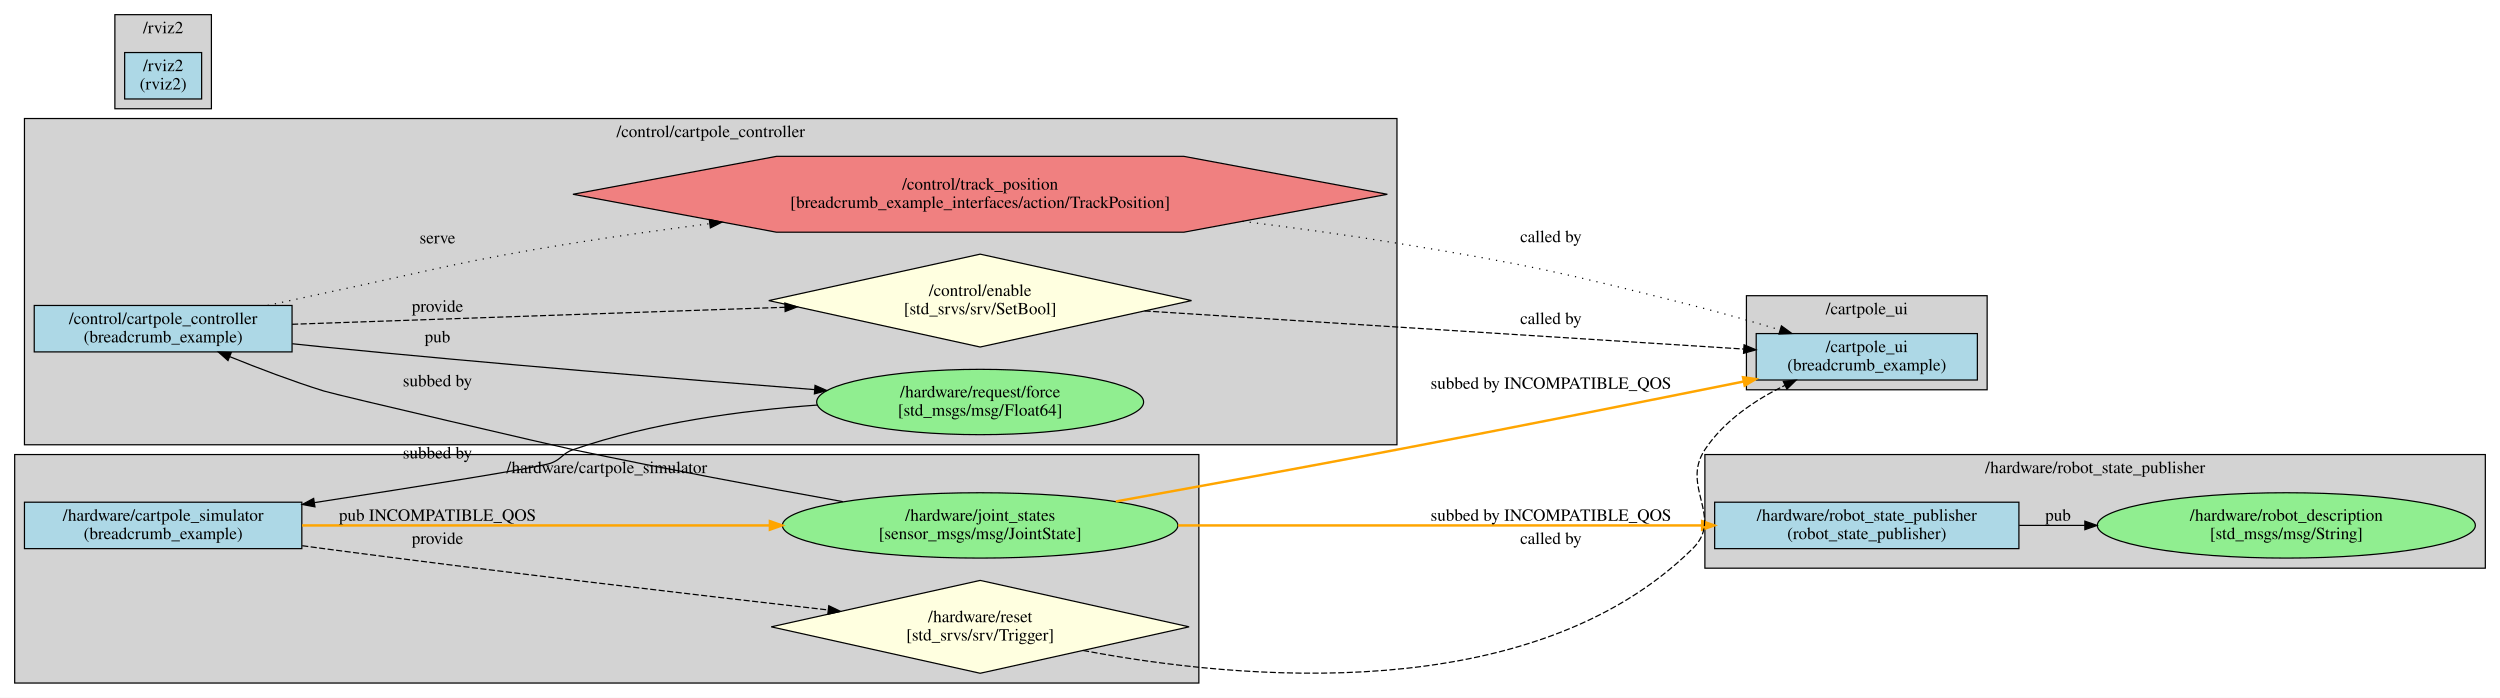
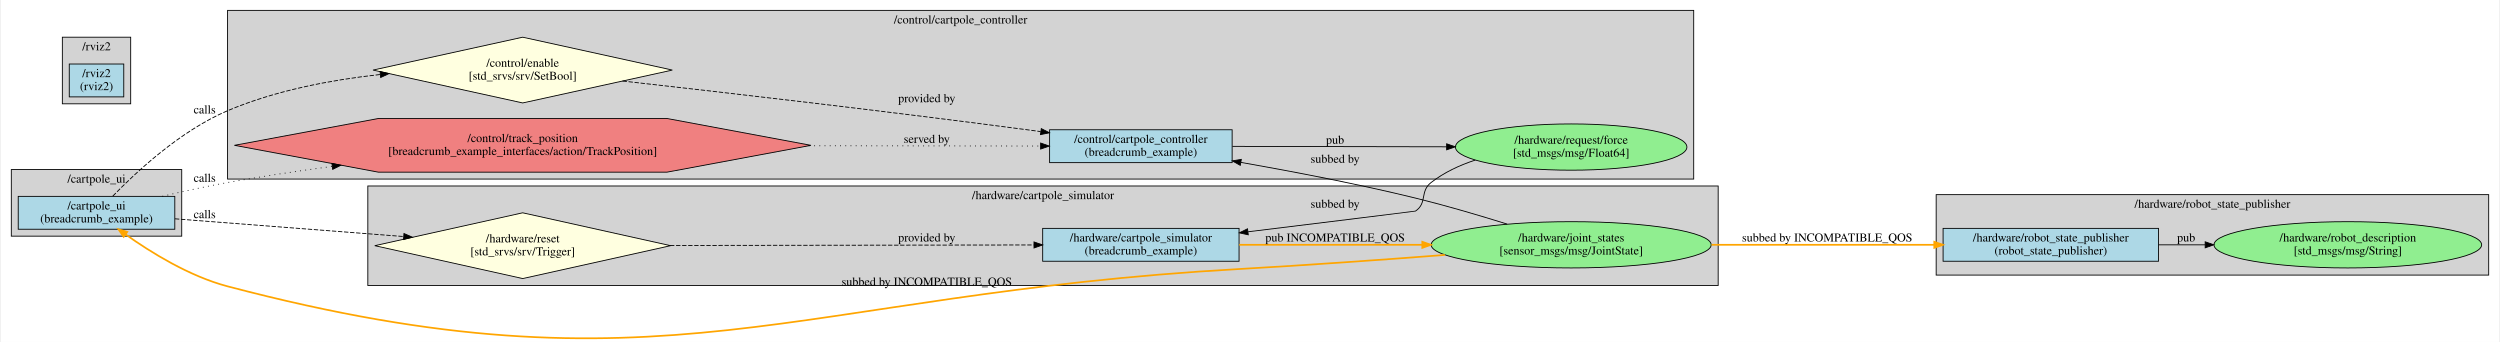
- <svg xmlns="http://www.w3.org/2000/svg" width="2046pt" height="571pt" viewBox="0.00 0.00 2045.97 571.00">
-   <g id="graph0" class="graph" transform="scale(1 1) rotate(0) translate(4 567)">
-     <polygon fill="white" stroke="transparent" points="-4,4 -4,-567 2041.97,-567 2041.97,4 -4,4" />
+ <svg xmlns="http://www.w3.org/2000/svg" width="2888pt" height="395pt" viewBox="0.00 0.00 2887.83 395.27">
+   <g id="graph0" class="graph" transform="scale(1 1) rotate(0) translate(4 391.27)">
+     <polygon fill="white" stroke="transparent" points="-4,4 -4,-391.27 2883.83,-391.27 2883.83,4 -4,4" />
    <g id="clust1" class="cluster">
-       <polygon fill="lightgrey" stroke="black" points="1425.26,-248 1425.26,-325 1622.26,-325 1622.26,-248 1425.26,-248" />
-       <text text-anchor="middle" x="1523.76" y="-309.8" font-family="Times,serif" font-size="14.00">/cartpole_ui</text>
+       <polygon fill="lightgrey" stroke="black" points="8,-118.27 8,-195.27 205,-195.27 205,-118.27 8,-118.27" />
+       <text text-anchor="middle" x="106.5" y="-180.07" font-family="Times,serif" font-size="14.00">/cartpole_ui</text>
    </g>
    <g id="clust2" class="cluster">
-       <polygon fill="lightgrey" stroke="black" points="16,-203 16,-470 1139.26,-470 1139.26,-203 16,-203" />
-       <text text-anchor="middle" x="577.63" y="-454.8" font-family="Times,serif" font-size="14.00">/control/cartpole_controller</text>
+       <polygon fill="lightgrey" stroke="black" points="258,-184.27 258,-379.27 1952.83,-379.27 1952.83,-184.27 258,-184.27" />
+       <text text-anchor="middle" x="1105.42" y="-364.07" font-family="Times,serif" font-size="14.00">/control/cartpole_controller</text>
    </g>
    <g id="clust3" class="cluster">
-       <polygon fill="lightgrey" stroke="black" points="1391.26,-102 1391.26,-195 2029.97,-195 2029.97,-102 1391.26,-102" />
-       <text text-anchor="middle" x="1710.62" y="-179.8" font-family="Times,serif" font-size="14.00">/hardware/robot_state_publisher</text>
+       <polygon fill="lightgrey" stroke="black" points="2233.12,-73.27 2233.12,-166.27 2871.83,-166.27 2871.83,-73.27 2233.12,-73.27" />
+       <text text-anchor="middle" x="2552.47" y="-151.07" font-family="Times,serif" font-size="14.00">/hardware/robot_state_publisher</text>
    </g>
    <g id="clust4" class="cluster">
-       <polygon fill="lightgrey" stroke="black" points="8,-8 8,-195 977.13,-195 977.13,-8 8,-8" />
-       <text text-anchor="middle" x="492.57" y="-179.8" font-family="Times,serif" font-size="14.00">/hardware/cartpole_simulator</text>
+       <polygon fill="lightgrey" stroke="black" points="420.13,-61.27 420.13,-176.27 1981.12,-176.27 1981.12,-61.27 420.13,-61.27" />
+       <text text-anchor="middle" x="1200.62" y="-161.07" font-family="Times,serif" font-size="14.00">/hardware/cartpole_simulator</text>
    </g>
    <g id="clust5" class="cluster">
-       <polygon fill="lightgrey" stroke="black" points="90,-478 90,-555 169,-555 169,-478 90,-478" />
-       <text text-anchor="middle" x="129.5" y="-539.8" font-family="Times,serif" font-size="14.00">/rviz2</text>
+       <polygon fill="lightgrey" stroke="black" points="67,-271.27 67,-348.27 146,-348.27 146,-271.27 67,-271.27" />
+       <text text-anchor="middle" x="106.5" y="-333.07" font-family="Times,serif" font-size="14.00">/rviz2</text>
    </g>
    <g id="node1" class="node">
-       <polygon fill="lightblue" stroke="black" points="1614.26,-294 1433.26,-294 1433.26,-256 1614.26,-256 1614.26,-294" />
-       <text text-anchor="middle" x="1523.76" y="-278.8" font-family="Times,serif" font-size="14.00">/cartpole_ui</text>
-       <text text-anchor="middle" x="1523.76" y="-263.8" font-family="Times,serif" font-size="14.00">(breadcrumb_example)</text>
+       <polygon fill="lightblue" stroke="black" points="197,-164.27 16,-164.27 16,-126.27 197,-126.27 197,-164.27" />
+       <text text-anchor="middle" x="106.5" y="-149.07" font-family="Times,serif" font-size="14.00">/cartpole_ui</text>
+       <text text-anchor="middle" x="106.5" y="-134.07" font-family="Times,serif" font-size="14.00">(breadcrumb_example)</text>
+     </g>
+     <g id="node4" class="node">
+       <polygon fill="lightyellow" stroke="black" points="599.13,-348.27 426.13,-310.27 599.13,-272.27 772.13,-310.27 599.13,-348.27" />
+       <text text-anchor="middle" x="599.13" y="-314.07" font-family="Times,serif" font-size="14.00">/control/enable</text>
+       <text text-anchor="middle" x="599.13" y="-299.07" font-family="Times,serif" font-size="14.00">[std_srvs/srv/SetBool]</text>
+     </g>
+     <g id="edge9" class="edge">
+       <path fill="none" stroke="black" stroke-dasharray="5,2" d="M125.31,-164.58C151.51,-191.62 203.29,-240.07 258,-263.27 312.88,-286.55 376.78,-298.81 434.28,-305.12" />
+       <polygon fill="black" stroke="black" points="434.26,-308.63 444.57,-306.19 434.98,-301.67 434.26,-308.63" />
+       <text text-anchor="middle" x="231.5" y="-260.07" font-family="Times,serif" font-size="14.00">calls</text>
+     </g>
+     <g id="node5" class="node">
+       <polygon fill="lightcoral" stroke="black" points="932.39,-223.27 765.76,-254.33 432.5,-254.33 265.87,-223.27 432.5,-192.22 765.76,-192.22 932.39,-223.27" />
+       <text text-anchor="middle" x="599.13" y="-227.07" font-family="Times,serif" font-size="14.00">/control/track_position</text>
+       <text text-anchor="middle" x="599.13" y="-212.07" font-family="Times,serif" font-size="14.00">[breadcrumb_example_interfaces/action/TrackPosition]</text>
+     </g>
+     <g id="edge13" class="edge">
+       <path fill="none" stroke="black" stroke-dasharray="1,5" d="M182.59,-164.34C206.58,-170 233.31,-175.86 258,-180.27 296.97,-187.25 338.65,-193.5 379.01,-198.94" />
+       <polygon fill="black" stroke="black" points="378.58,-202.41 388.96,-200.27 379.51,-195.48 378.58,-202.41" />
+       <text text-anchor="middle" x="231.5" y="-181.07" font-family="Times,serif" font-size="14.00">calls</text>
+     </g>
+     <g id="node10" class="node">
+       <polygon fill="lightyellow" stroke="black" points="599.13,-145.27 428.13,-107.27 599.13,-69.27 770.13,-107.27 599.13,-145.27" />
+       <text text-anchor="middle" x="599.13" y="-111.07" font-family="Times,serif" font-size="14.00">/hardware/reset</text>
+       <text text-anchor="middle" x="599.13" y="-96.07" font-family="Times,serif" font-size="14.00">[std_srvs/srv/Trigger]</text>
+     </g>
+     <g id="edge11" class="edge">
+       <path fill="none" stroke="black" stroke-dasharray="5,2" d="M197.2,-138.33C271.07,-132.61 377,-124.4 461.43,-117.86" />
+       <polygon fill="black" stroke="black" points="461.92,-121.34 471.62,-117.07 461.37,-114.36 461.92,-121.34" />
+       <text text-anchor="middle" x="231.5" y="-139.07" font-family="Times,serif" font-size="14.00">calls</text>
    </g>
    <g id="node2" class="node">
-       <polygon fill="lightblue" stroke="black" points="235,-317 24,-317 24,-279 235,-279 235,-317" />
-       <text text-anchor="middle" x="129.5" y="-301.8" font-family="Times,serif" font-size="14.00">/control/cartpole_controller</text>
-       <text text-anchor="middle" x="129.5" y="-286.8" font-family="Times,serif" font-size="14.00">(breadcrumb_example)</text>
+       <polygon fill="lightblue" stroke="black" points="1419.26,-241.27 1208.26,-241.27 1208.26,-203.27 1419.26,-203.27 1419.26,-241.27" />
+       <text text-anchor="middle" x="1313.76" y="-226.07" font-family="Times,serif" font-size="14.00">/control/cartpole_controller</text>
+       <text text-anchor="middle" x="1313.76" y="-211.07" font-family="Times,serif" font-size="14.00">(breadcrumb_example)</text>
    </g>
    <g id="node3" class="node">
-       <ellipse fill="lightgreen" stroke="black" cx="798.13" cy="-238" rx="133.79" ry="26.74" />
-       <text text-anchor="middle" x="798.13" y="-241.8" font-family="Times,serif" font-size="14.00">/hardware/request/force</text>
-       <text text-anchor="middle" x="798.13" y="-226.8" font-family="Times,serif" font-size="14.00">[std_msgs/msg/Float64]</text>
+       <ellipse fill="lightgreen" stroke="black" cx="1811.19" cy="-221.27" rx="133.79" ry="26.74" />
+       <text text-anchor="middle" x="1811.19" y="-225.07" font-family="Times,serif" font-size="14.00">/hardware/request/force</text>
+       <text text-anchor="middle" x="1811.19" y="-210.07" font-family="Times,serif" font-size="14.00">[std_msgs/msg/Float64]</text>
    </g>
    <g id="edge5" class="edge">
-       <path fill="none" stroke="black" d="M235.18,-285.68C243.91,-284.74 252.6,-283.83 261,-283 397.66,-269.41 554.2,-256.59 662.7,-248.13" />
-       <polygon fill="black" stroke="black" points="663.02,-251.62 672.72,-247.35 662.48,-244.64 663.02,-251.62" />
-       <text text-anchor="middle" x="354" y="-286.8" font-family="Times,serif" font-size="14.00">pub</text>
+       <path fill="none" stroke="black" d="M1419.53,-222.06C1491.55,-221.92 1588.1,-221.72 1667.19,-221.56" />
+       <polygon fill="black" stroke="black" points="1667.24,-225.06 1677.24,-221.54 1667.23,-218.06 1667.24,-225.06" />
+       <text text-anchor="middle" x="1538.26" y="-225.07" font-family="Times,serif" font-size="14.00">pub</text>
    </g>
-     <g id="node4" class="node">
-       <polygon fill="lightyellow" stroke="black" points="798.13,-359 625.13,-321 798.13,-283 971.13,-321 798.13,-359" />
-       <text text-anchor="middle" x="798.13" y="-324.8" font-family="Times,serif" font-size="14.00">/control/enable</text>
-       <text text-anchor="middle" x="798.13" y="-309.8" font-family="Times,serif" font-size="14.00">[std_srvs/srv/SetBool]</text>
+     <g id="node8" class="node">
+       <polygon fill="lightblue" stroke="black" points="1427.26,-127.27 1200.26,-127.27 1200.26,-89.27 1427.26,-89.27 1427.26,-127.27" />
+       <text text-anchor="middle" x="1313.76" y="-112.07" font-family="Times,serif" font-size="14.00">/hardware/cartpole_simulator</text>
+       <text text-anchor="middle" x="1313.76" y="-97.07" font-family="Times,serif" font-size="14.00">(breadcrumb_example)</text>
+     </g>
+     <g id="edge6" class="edge">
+       <path fill="none" stroke="black" d="M1700.25,-206.2C1681.99,-200.2 1664.17,-191.86 1649.26,-180.27 1636.07,-170.03 1645.08,-156.67 1631.26,-147.27 1631,-147.1 1526.56,-134.25 1437.74,-123.35" />
+       <polygon fill="black" stroke="black" points="1437.9,-119.84 1427.55,-122.1 1437.05,-126.79 1437.9,-119.84" />
+       <text text-anchor="middle" x="1538.26" y="-151.07" font-family="Times,serif" font-size="14.00">subbed by</text>
    </g>
    <g id="edge8" class="edge">
-       <path fill="none" stroke="black" stroke-dasharray="5,2" d="M235.03,-301.61C343.22,-305.34 513.55,-311.22 638.38,-315.52" />
-       <polygon fill="black" stroke="black" points="638.31,-319.02 648.42,-315.87 638.55,-312.03 638.31,-319.02" />
-       <text text-anchor="middle" x="354" y="-311.8" font-family="Times,serif" font-size="14.00">provide</text>
-     </g>
-     <g id="node5" class="node">
-       <polygon fill="lightcoral" stroke="black" points="1131.39,-408 964.76,-439.05 631.5,-439.05 464.87,-408 631.5,-376.95 964.76,-376.95 1131.39,-408" />
-       <text text-anchor="middle" x="798.13" y="-411.8" font-family="Times,serif" font-size="14.00">/control/track_position</text>
-       <text text-anchor="middle" x="798.13" y="-396.8" font-family="Times,serif" font-size="14.00">[breadcrumb_example_interfaces/action/TrackPosition]</text>
+       <path fill="none" stroke="black" stroke-dasharray="5,2" d="M714.57,-297.62C832.04,-284.42 1020.07,-262.69 1182.26,-241.27 1187.38,-240.6 1192.61,-239.89 1197.89,-239.17" />
+       <polygon fill="black" stroke="black" points="1198.66,-242.6 1208.09,-237.76 1197.7,-235.66 1198.66,-242.6" />
+       <text text-anchor="middle" x="1066.26" y="-273.07" font-family="Times,serif" font-size="14.00">provided by</text>
    </g>
    <g id="edge12" class="edge">
-       <path fill="none" stroke="black" stroke-dasharray="1,5" d="M215.04,-317.05C230.32,-320.42 246.13,-323.85 261,-327 351.48,-346.14 373.69,-353.35 465,-368 501.06,-373.79 539.44,-379.14 576.83,-383.93" />
-       <polygon fill="black" stroke="black" points="576.47,-387.41 586.83,-385.2 577.35,-380.47 576.47,-387.41" />
-       <text text-anchor="middle" x="354" y="-367.8" font-family="Times,serif" font-size="14.00">serve</text>
-     </g>
-     <g id="node8" class="node">
-       <polygon fill="lightblue" stroke="black" points="243,-156 16,-156 16,-118 243,-118 243,-156" />
-       <text text-anchor="middle" x="129.5" y="-140.8" font-family="Times,serif" font-size="14.00">/hardware/cartpole_simulator</text>
-       <text text-anchor="middle" x="129.5" y="-125.8" font-family="Times,serif" font-size="14.00">(breadcrumb_example)</text>
-     </g>
-     <g id="edge6" class="edge">
-       <path fill="none" stroke="black" d="M664.89,-235.5C602.81,-231.07 528.65,-221 465,-199 456.14,-195.94 455.79,-191.25 447,-188 437.58,-184.52 338.24,-168.76 253.33,-155.67" />
-       <polygon fill="black" stroke="black" points="253.73,-152.19 243.32,-154.13 252.67,-159.11 253.73,-152.19" />
-       <text text-anchor="middle" x="354" y="-191.8" font-family="Times,serif" font-size="14.00">subbed by</text>
-     </g>
-     <g id="edge9" class="edge">
-       <path fill="none" stroke="black" stroke-dasharray="5,2" d="M932.7,-312.51C1074.55,-303.49 1295.5,-289.45 1422.95,-281.35" />
-       <polygon fill="black" stroke="black" points="1423.33,-284.83 1433.09,-280.7 1422.89,-277.84 1423.33,-284.83" />
-       <text text-anchor="middle" x="1265.26" y="-301.8" font-family="Times,serif" font-size="14.00">called by</text>
-     </g>
-     <g id="edge13" class="edge">
-       <path fill="none" stroke="black" stroke-dasharray="1,5" d="M1012.74,-385.88C1054.78,-380.68 1098.48,-374.68 1139.26,-368 1247.73,-350.23 1274.71,-343.99 1381.26,-317 1404.63,-311.08 1429.93,-303.84 1452.59,-297.05" />
-       <polygon fill="black" stroke="black" points="1453.9,-300.31 1462.46,-294.07 1451.88,-293.61 1453.9,-300.31" />
-       <text text-anchor="middle" x="1265.26" y="-368.8" font-family="Times,serif" font-size="14.00">called by</text>
+       <path fill="none" stroke="black" stroke-dasharray="1,5" d="M930.11,-222.81C1026.12,-222.68 1124.7,-222.54 1197.75,-222.44" />
+       <polygon fill="black" stroke="black" points="1197.89,-225.94 1207.89,-222.42 1197.88,-218.94 1197.89,-225.94" />
+       <text text-anchor="middle" x="1066.26" y="-226.07" font-family="Times,serif" font-size="14.00">served by</text>
    </g>
    <g id="node6" class="node">
-       <polygon fill="lightblue" stroke="black" points="1648.26,-156 1399.26,-156 1399.26,-118 1648.26,-118 1648.26,-156" />
-       <text text-anchor="middle" x="1523.76" y="-140.8" font-family="Times,serif" font-size="14.00">/hardware/robot_state_publisher</text>
-       <text text-anchor="middle" x="1523.76" y="-125.8" font-family="Times,serif" font-size="14.00">(robot_state_publisher)</text>
+       <polygon fill="lightblue" stroke="black" points="2490.12,-127.27 2241.12,-127.27 2241.12,-89.27 2490.12,-89.27 2490.12,-127.27" />
+       <text text-anchor="middle" x="2365.62" y="-112.07" font-family="Times,serif" font-size="14.00">/hardware/robot_state_publisher</text>
+       <text text-anchor="middle" x="2365.62" y="-97.07" font-family="Times,serif" font-size="14.00">(robot_state_publisher)</text>
    </g>
    <g id="node7" class="node">
-       <ellipse fill="lightgreen" stroke="black" cx="1867.12" cy="-137" rx="154.71" ry="26.74" />
-       <text text-anchor="middle" x="1867.12" y="-140.8" font-family="Times,serif" font-size="14.00">/hardware/robot_description</text>
-       <text text-anchor="middle" x="1867.12" y="-125.8" font-family="Times,serif" font-size="14.00">[std_msgs/msg/String]</text>
+       <ellipse fill="lightgreen" stroke="black" cx="2708.97" cy="-108.27" rx="154.71" ry="26.74" />
+       <text text-anchor="middle" x="2708.97" y="-112.07" font-family="Times,serif" font-size="14.00">/hardware/robot_description</text>
+       <text text-anchor="middle" x="2708.97" y="-97.07" font-family="Times,serif" font-size="14.00">[std_msgs/msg/String]</text>
    </g>
    <g id="edge7" class="edge">
-       <path fill="none" stroke="black" d="M1648.48,-137C1665.95,-137 1684.13,-137 1702.2,-137" />
-       <polygon fill="black" stroke="black" points="1702.23,-140.5 1712.23,-137 1702.23,-133.5 1702.23,-140.5" />
-       <text text-anchor="middle" x="1680.26" y="-140.8" font-family="Times,serif" font-size="14.00">pub</text>
+       <path fill="none" stroke="black" d="M2490.34,-108.27C2507.8,-108.27 2525.98,-108.27 2544.06,-108.27" />
+       <polygon fill="black" stroke="black" points="2544.09,-111.77 2554.09,-108.27 2544.09,-104.77 2544.09,-111.77" />
+       <text text-anchor="middle" x="2522.12" y="-112.07" font-family="Times,serif" font-size="14.00">pub</text>
    </g>
    <g id="node9" class="node">
-       <ellipse fill="lightgreen" stroke="black" cx="798.13" cy="-137" rx="161.85" ry="26.74" />
-       <text text-anchor="middle" x="798.13" y="-140.8" font-family="Times,serif" font-size="14.00">/hardware/joint_states</text>
-       <text text-anchor="middle" x="798.13" y="-125.8" font-family="Times,serif" font-size="14.00">[sensor_msgs/msg/JointState]</text>
+       <ellipse fill="lightgreen" stroke="black" cx="1811.19" cy="-108.27" rx="161.85" ry="26.74" />
+       <text text-anchor="middle" x="1811.19" y="-112.07" font-family="Times,serif" font-size="14.00">/hardware/joint_states</text>
+       <text text-anchor="middle" x="1811.19" y="-97.07" font-family="Times,serif" font-size="14.00">[sensor_msgs/msg/JointState]</text>
    </g>
    <g id="edge1" class="edge">
-       <path fill="none" stroke="orange" stroke-width="2" d="M243.21,-137C348.02,-137 505.66,-137 626,-137" />
-       <polygon fill="orange" stroke="orange" stroke-width="2" points="626.06,-140.5 636.06,-137 626.06,-133.5 626.06,-140.5" />
-       <text text-anchor="middle" x="354" y="-140.8" font-family="Times,serif" font-size="14.00">pub INCOMPATIBLE_QOS</text>
+       <path fill="none" stroke="orange" stroke-width="2" d="M1427.49,-108.27C1489.95,-108.27 1568.89,-108.27 1638.83,-108.27" />
+       <polygon fill="orange" stroke="orange" stroke-width="2" points="1639.09,-111.77 1649.09,-108.27 1639.09,-104.77 1639.09,-111.77" />
+       <text text-anchor="middle" x="1538.26" y="-112.07" font-family="Times,serif" font-size="14.00">pub INCOMPATIBLE_QOS</text>
    </g>
-     <g id="node10" class="node">
-       <polygon fill="lightyellow" stroke="black" points="798.13,-92 627.13,-54 798.13,-16 969.13,-54 798.13,-92" />
-       <text text-anchor="middle" x="798.13" y="-57.8" font-family="Times,serif" font-size="14.00">/hardware/reset</text>
-       <text text-anchor="middle" x="798.13" y="-42.8" font-family="Times,serif" font-size="14.00">[std_srvs/srv/Trigger]</text>
+     <g id="edge2" class="edge">
+       <path fill="none" stroke="orange" stroke-width="2" d="M1665.25,-96.56C1593.66,-91.05 1505.96,-84.74 1427.26,-80.27 908.35,-50.83 760.67,71.87 258,-60.27 213.89,-71.87 169.1,-99.66 140,-120.33" />
+       <polygon fill="orange" stroke="orange" stroke-width="2" points="137.9,-117.52 131.85,-126.22 142,-123.19 137.9,-117.52" />
+       <text text-anchor="middle" x="1066.26" y="-61.07" font-family="Times,serif" font-size="14.00">subbed by INCOMPATIBLE_QOS</text>
+     </g>
+     <g id="edge3" class="edge">
+       <path fill="none" stroke="black" d="M1737.11,-132.24C1704.87,-142.31 1666.4,-153.67 1631.26,-162.27 1564.88,-178.53 1489.76,-192.94 1429.37,-203.56" />
+       <polygon fill="black" stroke="black" points="1428.67,-200.13 1419.42,-205.3 1429.87,-207.03 1428.67,-200.13" />
+       <text text-anchor="middle" x="1538.26" y="-203.07" font-family="Times,serif" font-size="14.00">subbed by</text>
+     </g>
+     <g id="edge4" class="edge">
+       <path fill="none" stroke="orange" stroke-width="2" d="M1973.46,-108.27C2055.14,-108.27 2153.15,-108.27 2230.62,-108.27" />
+       <polygon fill="orange" stroke="orange" stroke-width="2" points="2230.93,-111.77 2240.93,-108.27 2230.93,-104.77 2230.93,-111.77" />
+       <text text-anchor="middle" x="2107.12" y="-112.07" font-family="Times,serif" font-size="14.00">subbed by INCOMPATIBLE_QOS</text>
    </g>
    <g id="edge10" class="edge">
-       <path fill="none" stroke="black" stroke-dasharray="5,2" d="M243.3,-120.39C249.28,-119.57 255.21,-118.77 261,-118 402.37,-99.27 565.04,-80.2 673.78,-67.81" />
-       <polygon fill="black" stroke="black" points="674.26,-71.28 683.8,-66.67 673.47,-64.32 674.26,-71.28" />
-       <text text-anchor="middle" x="354" y="-121.8" font-family="Times,serif" font-size="14.00">provide</text>
-     </g>
-     <g id="edge2" class="edge">
-       <path fill="none" stroke="orange" stroke-width="2" d="M909.12,-156.61C975.76,-168.6 1062.46,-184.39 1139.26,-199 1235.62,-217.33 1345.4,-239.18 1422.74,-254.74" />
-       <polygon fill="orange" stroke="orange" stroke-width="2" points="1422.46,-258.26 1432.95,-256.8 1423.84,-251.39 1422.46,-258.26" />
-       <text text-anchor="middle" x="1265.26" y="-248.8" font-family="Times,serif" font-size="14.00">subbed by INCOMPATIBLE_QOS</text>
-     </g>
-     <g id="edge3" class="edge">
-       <path fill="none" stroke="black" d="M685.79,-156.45C621.17,-168.07 538.32,-183.54 465,-199 453.61,-201.4 272.12,-243.54 261,-247 235.28,-255.01 207.39,-265.63 184.02,-275.11" />
-       <polygon fill="black" stroke="black" points="182.57,-271.92 174.64,-278.95 185.22,-278.4 182.57,-271.92" />
-       <text text-anchor="middle" x="354" y="-250.8" font-family="Times,serif" font-size="14.00">subbed by</text>
-     </g>
-     <g id="edge4" class="edge">
-       <path fill="none" stroke="orange" stroke-width="2" d="M960.18,-137C1089.09,-137 1267.76,-137 1388.91,-137" />
-       <polygon fill="orange" stroke="orange" stroke-width="2" points="1388.99,-140.5 1398.99,-137 1388.99,-133.5 1388.99,-140.5" />
-       <text text-anchor="middle" x="1265.26" y="-140.8" font-family="Times,serif" font-size="14.00">subbed by INCOMPATIBLE_QOS</text>
-     </g>
-     <g id="edge11" class="edge">
-       <path fill="none" stroke="black" stroke-dasharray="5,2" d="M882.35,-34.67C1008.92,-10.7 1249,12.51 1381.26,-118 1407.08,-143.48 1371.24,-168.75 1391.26,-199 1406.81,-222.49 1432.29,-239.61 1456.7,-251.59" />
-       <polygon fill="black" stroke="black" points="1455.44,-254.86 1465.98,-255.93 1458.41,-248.52 1455.44,-254.86" />
-       <text text-anchor="middle" x="1265.26" y="-121.8" font-family="Times,serif" font-size="14.00">called by</text>
+       <path fill="none" stroke="black" stroke-dasharray="5,2" d="M769.47,-107.51C898.73,-107.69 1073.8,-107.94 1189.87,-108.1" />
+       <polygon fill="black" stroke="black" points="1190.21,-111.6 1200.21,-108.12 1190.22,-104.6 1190.21,-111.6" />
+       <text text-anchor="middle" x="1066.26" y="-112.07" font-family="Times,serif" font-size="14.00">provided by</text>
    </g>
    <g id="node11" class="node">
-       <polygon fill="lightblue" stroke="black" points="161,-524 98,-524 98,-486 161,-486 161,-524" />
-       <text text-anchor="middle" x="129.5" y="-508.8" font-family="Times,serif" font-size="14.00">/rviz2</text>
-       <text text-anchor="middle" x="129.5" y="-493.8" font-family="Times,serif" font-size="14.00">(rviz2)</text>
+       <polygon fill="lightblue" stroke="black" points="138,-317.27 75,-317.27 75,-279.27 138,-279.27 138,-317.27" />
+       <text text-anchor="middle" x="106.5" y="-302.07" font-family="Times,serif" font-size="14.00">/rviz2</text>
+       <text text-anchor="middle" x="106.5" y="-287.07" font-family="Times,serif" font-size="14.00">(rviz2)</text>
    </g>
  </g>
</svg>
